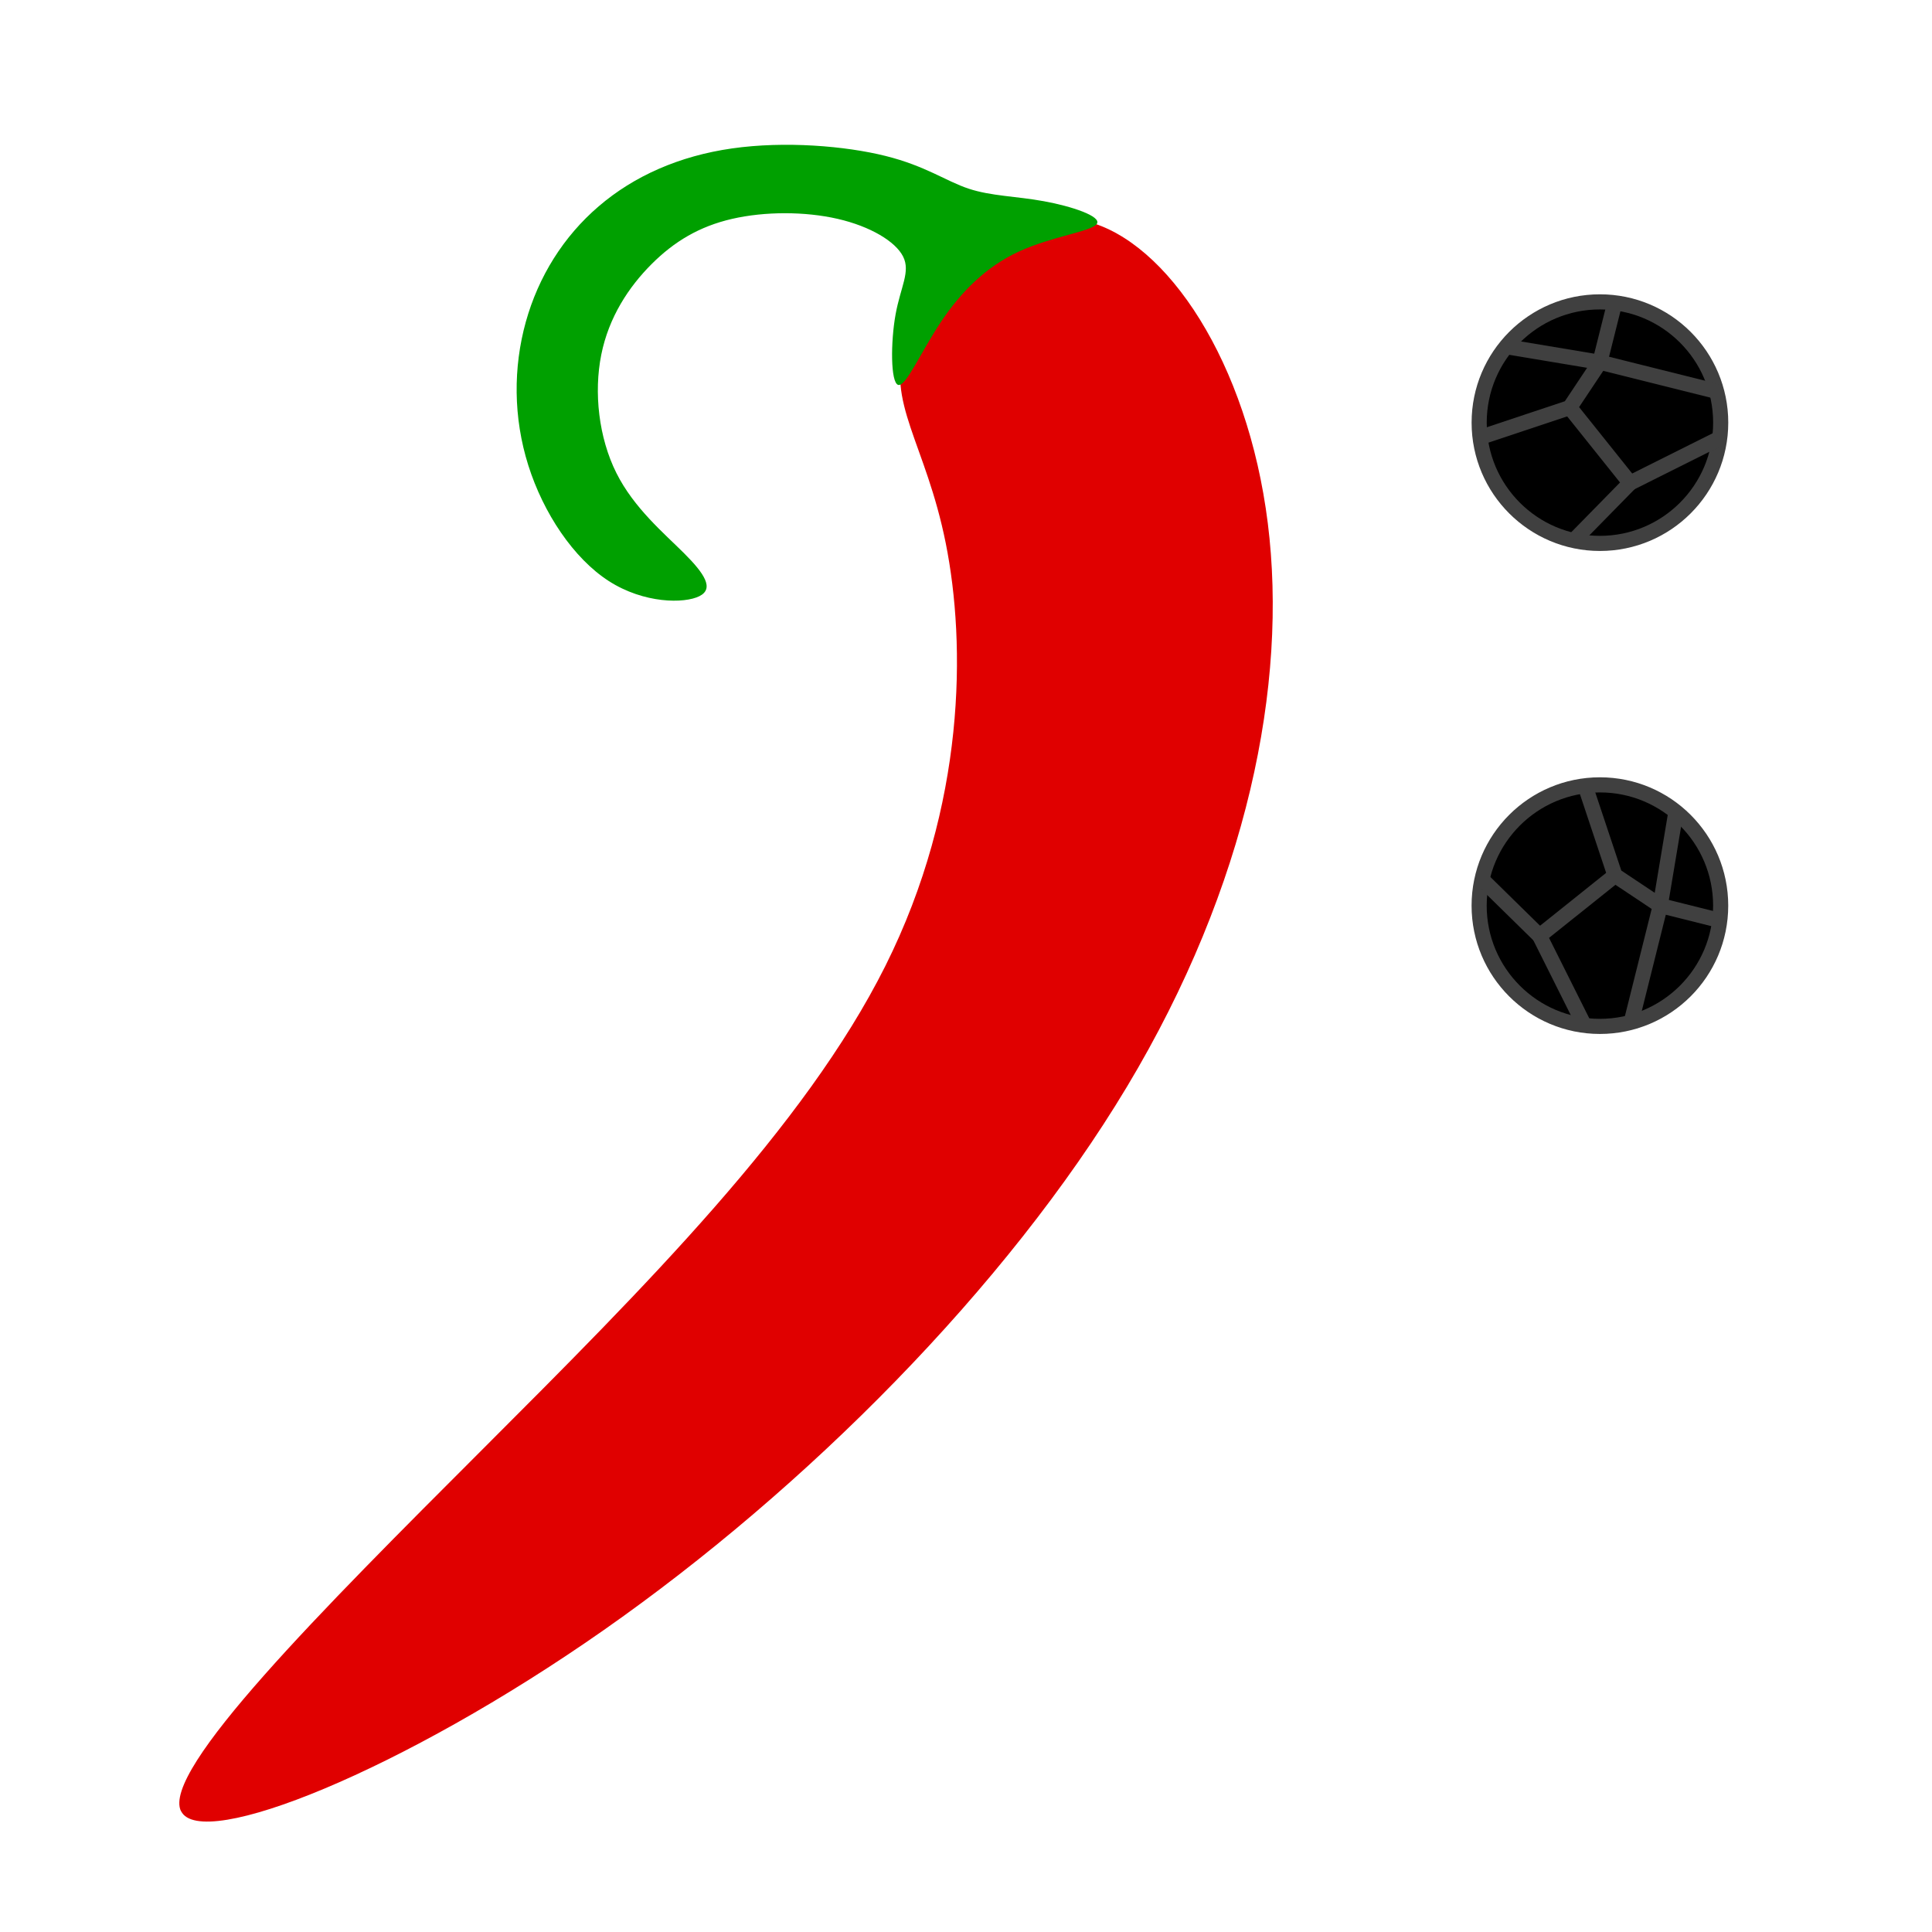
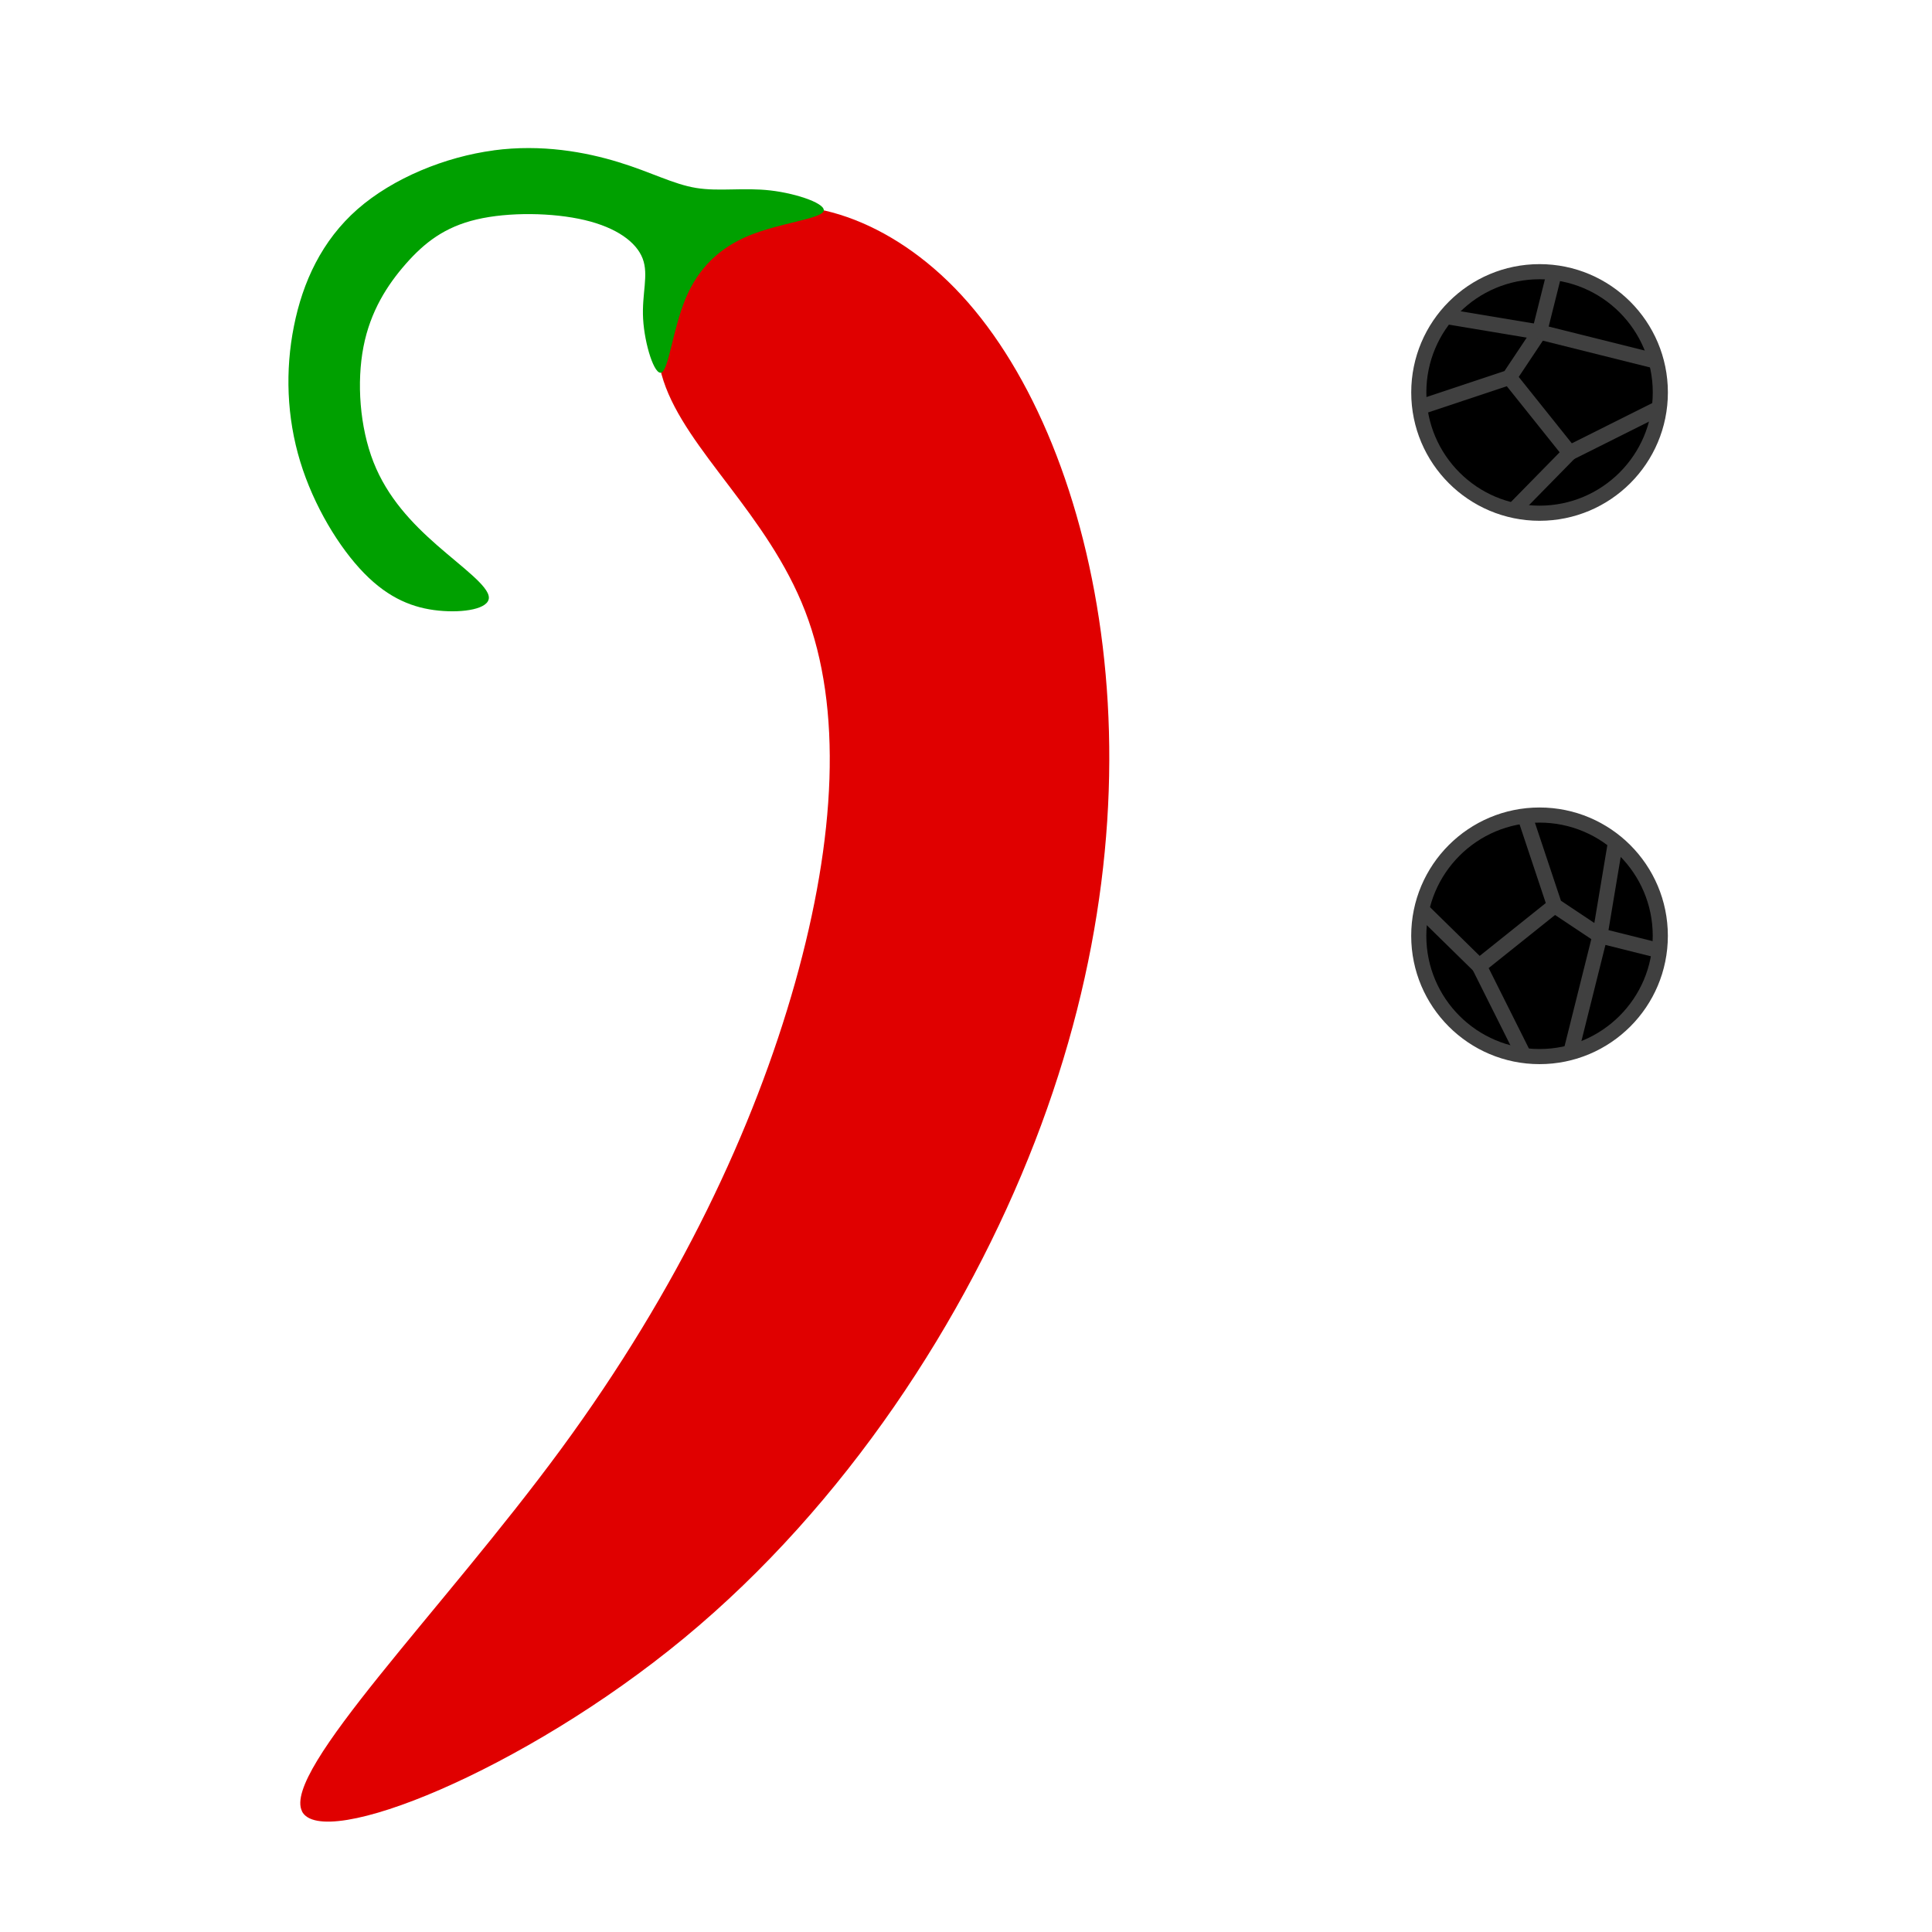
<svg xmlns="http://www.w3.org/2000/svg" width="128" height="128" viewBox="0 0 33.867 33.867" version="1.1" id="svg8">
  <defs id="defs2">
    </defs>
  <g id="layer1" transform="translate(0,-263.1333)" style="display:inline">
    <text xml:space="preserve" style="font-style:normal;font-variant:normal;font-weight:normal;font-stretch:normal;font-size:50.141px;line-height:125%;font-family:Sans;-inkscape-font-specification:'Sans, Normal';font-variant-ligatures:normal;font-variant-caps:normal;font-variant-numeric:normal;font-feature-settings:normal;text-align:center;letter-spacing:0px;word-spacing:0px;writing-mode:lr-tb;text-anchor:middle;display:none;fill:#000000;fill-opacity:1;stroke:none;stroke-width:0.261px;stroke-linecap:butt;stroke-linejoin:miter;stroke-opacity:1" x="15.945" y="303.207" id="text4545">
      <tspan id="tspan4543" x="15.945" y="303.207" style="stroke-width:0.261px">𝄢</tspan>
    </text>
-     <path style="display:inline;opacity:1;fill:#e00000;fill-opacity:1;fill-rule:evenodd;stroke:none;stroke-width:0.265px;stroke-linecap:butt;stroke-linejoin:miter;stroke-opacity:1" d="m 3.175,294.883 c 0.353,0.706 3.881,-0.706 7.408,-3.175 3.528,-2.469 7.056,-5.997 9.172,-9.525 2.117,-3.528 2.822,-7.056 2.469,-9.878 -0.353,-2.822 -1.764,-4.939 -3.175,-5.292 -1.411,-0.353 -2.822,1.058 -3.175,2.117 -0.353,1.059 0.352,1.764 0.705,3.528 0.353,1.764 0.353,4.585 -1.059,7.408 -1.411,2.823 -4.233,5.644 -7.055,8.467 -2.822,2.822 -5.644,5.644 -5.292,6.35 z" id="path4547" />
-     <path style="display:inline;fill:#00a000;fill-opacity:1;fill-rule:evenodd;stroke:none;stroke-width:0.265px;stroke-linecap:butt;stroke-linejoin:miter;stroke-opacity:1" d="m 10.496,266.749 c 0.618,-0.53 1.411,-0.882 2.337,-1.014 0.926,-0.132 1.984,-0.044 2.69,0.132 0.705,0.176 1.058,0.441 1.455,0.573 0.397,0.132 0.838,0.132 1.323,0.221 0.485,0.088 1.014,0.265 0.926,0.397 -0.088,0.132 -0.794,0.22 -1.367,0.485 -0.573,0.264 -1.014,0.705 -1.367,1.235 -0.353,0.529 -0.617,1.146 -0.75,1.102 -0.132,-0.044 -0.132,-0.75 -0.044,-1.235 0.088,-0.485 0.265,-0.75 0.132,-1.014 -0.132,-0.264 -0.573,-0.529 -1.146,-0.661 -0.573,-0.132 -1.278,-0.132 -1.852,-1e-5 -0.574,0.132 -1.015,0.397 -1.411,0.793 -0.397,0.397 -0.749,0.925 -0.882,1.588 -0.133,0.662 -0.045,1.454 0.264,2.072 0.309,0.618 0.837,1.058 1.19,1.411 0.353,0.353 0.53,0.618 0.266,0.75 -0.264,0.132 -0.97,0.132 -1.588,-0.265 -0.618,-0.398 -1.146,-1.189 -1.411,-2.028 -0.265,-0.839 -0.265,-1.719 -0.044,-2.514 0.221,-0.795 0.661,-1.499 1.279,-2.028 z" id="path4705" />
-     <g id="g4539">
+     <path style="display:inline;opacity:1;fill:#e00000;fill-opacity:1;fill-rule:evenodd;stroke:none;stroke-width:0.265px;stroke-linecap:butt;stroke-linejoin:miter;stroke-opacity:1" d="m 5.292,294.883 c 0.353,0.706 3.881,-0.705 6.703,-3.037 2.822,-2.332 4.939,-5.584 6.145,-8.698 1.206,-3.114 1.502,-6.091 1.19,-8.685 -0.312,-2.594 -1.231,-4.805 -2.474,-6.154 -1.243,-1.348 -2.81,-1.834 -3.905,-1.425 -1.096,0.409 -1.72,1.714 -1.319,2.929 0.401,1.214 1.827,2.338 2.482,4.035 0.655,1.698 0.539,3.97 -0.177,6.513 -0.717,2.543 -2.034,5.358 -4.104,8.176 -2.07,2.818 -4.892,5.641 -4.539,6.346 z" id="path4547" />
+     <path style="display:inline;fill:#00a000;fill-opacity:1;fill-rule:evenodd;stroke:none;stroke-width:0.265px;stroke-linecap:butt;stroke-linejoin:miter;stroke-opacity:1" d="m 11.157,265.953 c 0.844,-0.113 1.615,0.03 2.191,0.207 0.576,0.176 0.956,0.386 1.359,0.452 0.402,0.066 0.827,-0.011 1.304,0.044 0.477,0.055 1.006,0.243 0.926,0.372 -0.08,0.13 -0.769,0.201 -1.297,0.417 -0.528,0.216 -0.896,0.576 -1.117,1.105 -0.221,0.529 -0.294,1.228 -0.419,1.296 -0.125,0.068 -0.301,-0.494 -0.326,-0.938 -0.025,-0.444 0.102,-0.769 -0.008,-1.058 -0.11,-0.289 -0.458,-0.543 -1.017,-0.675 -0.559,-0.132 -1.331,-0.143 -1.893,-0.011 -0.562,0.132 -0.915,0.408 -1.24,0.777 -0.325,0.369 -0.623,0.832 -0.744,1.455 -0.121,0.623 -0.066,1.406 0.176,2.023 0.243,0.617 0.672,1.069 1.116,1.458 0.444,0.389 0.901,0.714 0.906,0.914 0.005,0.2 -0.443,0.274 -0.881,0.23 -0.438,-0.044 -0.867,-0.207 -1.305,-0.655 -0.438,-0.448 -0.884,-1.181 -1.121,-1.958 -0.237,-0.777 -0.265,-1.599 -0.11,-2.373 0.154,-0.775 0.49,-1.502 1.115,-2.051 0.626,-0.548 1.541,-0.918 2.385,-1.03 z" id="path4705" transform="translate(-2.50454,-0.1840925)" />
+     <g id="g4539" transform="translate(-1.058333,-0.5291667)">
      <circle r="2.117" cy="270.542" cx="28.046" id="path4711" style="opacity:1;fill:#000000;fill-opacity:1;stroke:#404040;stroke-width:0.265;stroke-miterlimit:4;stroke-dasharray:none;stroke-dashoffset:0;stroke-opacity:1" />
      <path id="path4524" d="m 26.458,269.219 1.587,0.265 -0.529,0.794 -1.587,0.529" style="fill:none;fill-rule:evenodd;stroke:#404040;stroke-width:0.265px;stroke-linecap:butt;stroke-linejoin:round;stroke-opacity:1" />
      <path id="path4526" d="m 28.31,268.425 -0.265,1.058 2.117,0.529" style="fill:none;fill-rule:evenodd;stroke:#404040;stroke-width:0.265;stroke-linecap:butt;stroke-linejoin:round;stroke-miterlimit:4;stroke-dasharray:none;stroke-opacity:1" />
      <path id="path4530" d="m 27.517,270.277 1.058,1.323 1.587,-0.794" style="fill:none;fill-rule:evenodd;stroke:#404040;stroke-width:0.265;stroke-linecap:butt;stroke-linejoin:round;stroke-miterlimit:4;stroke-dasharray:none;stroke-opacity:1" />
      <path id="path4532" d="m 28.575,271.6 -0.976,0.995" style="fill:none;fill-rule:evenodd;stroke:#404040;stroke-width:0.265;stroke-linecap:butt;stroke-linejoin:round;stroke-miterlimit:4;stroke-dasharray:none;stroke-opacity:1" />
    </g>
-     <g transform="rotate(90,23.8125,274.775)" style="display:inline" id="g4539-5">
+     <g transform="rotate(90,23.01875,274.5104)" style="display:inline" id="g4539-5">
      <circle r="2.117" cy="270.542" cx="28.046" id="path4711-0" style="opacity:1;fill:#000000;fill-opacity:1;stroke:#404040;stroke-width:0.265;stroke-miterlimit:4;stroke-dasharray:none;stroke-dashoffset:0;stroke-opacity:1" />
      <path id="path4524-2" d="m 26.458,269.219 1.587,0.265 -0.529,0.794 -1.587,0.529" style="fill:none;fill-rule:evenodd;stroke:#404040;stroke-width:0.265px;stroke-linecap:butt;stroke-linejoin:round;stroke-opacity:1" />
      <path id="path4526-9" d="m 28.31,268.425 -0.265,1.058 2.117,0.529" style="fill:none;fill-rule:evenodd;stroke:#404040;stroke-width:0.265;stroke-linecap:butt;stroke-linejoin:round;stroke-miterlimit:4;stroke-dasharray:none;stroke-opacity:1" />
      <path id="path4530-4" d="m 27.517,270.277 1.058,1.323 1.587,-0.794" style="fill:none;fill-rule:evenodd;stroke:#404040;stroke-width:0.265;stroke-linecap:butt;stroke-linejoin:round;stroke-miterlimit:4;stroke-dasharray:none;stroke-opacity:1" />
      <path id="path4532-3" d="m 28.575,271.6 -0.976,0.995" style="fill:none;fill-rule:evenodd;stroke:#404040;stroke-width:0.265;stroke-linecap:butt;stroke-linejoin:round;stroke-miterlimit:4;stroke-dasharray:none;stroke-opacity:1" />
    </g>
  </g>
</svg>
